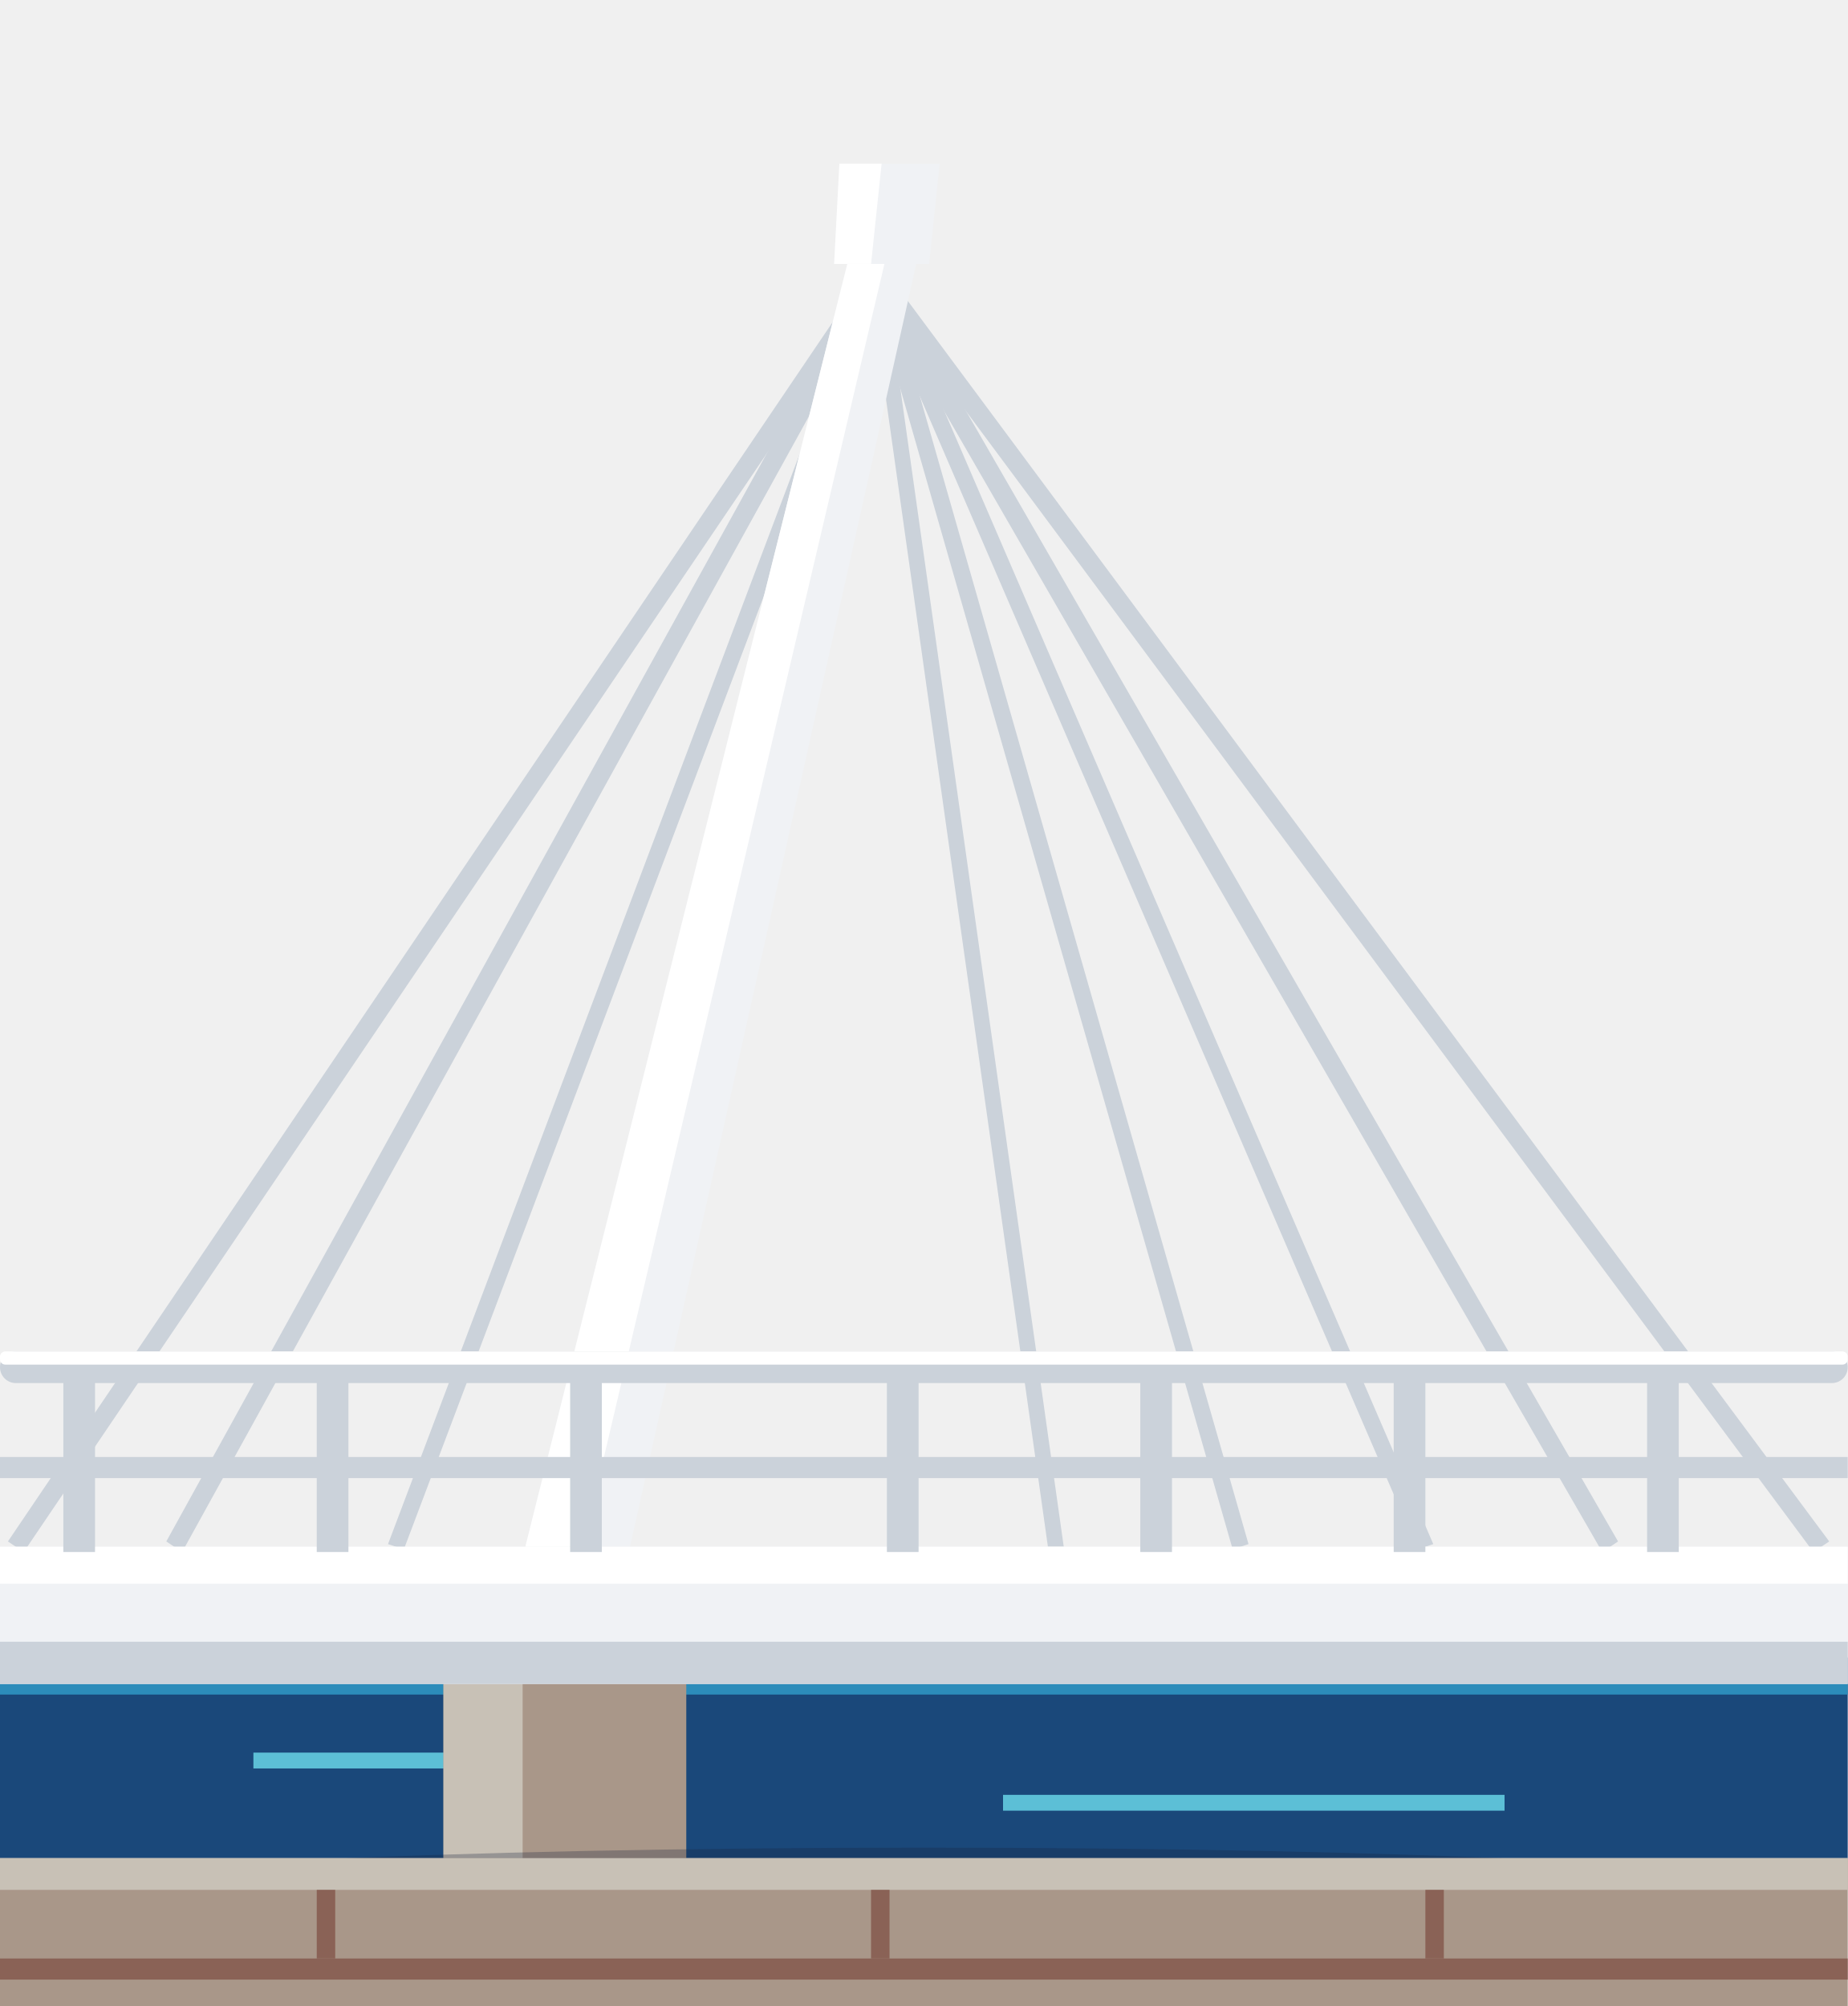
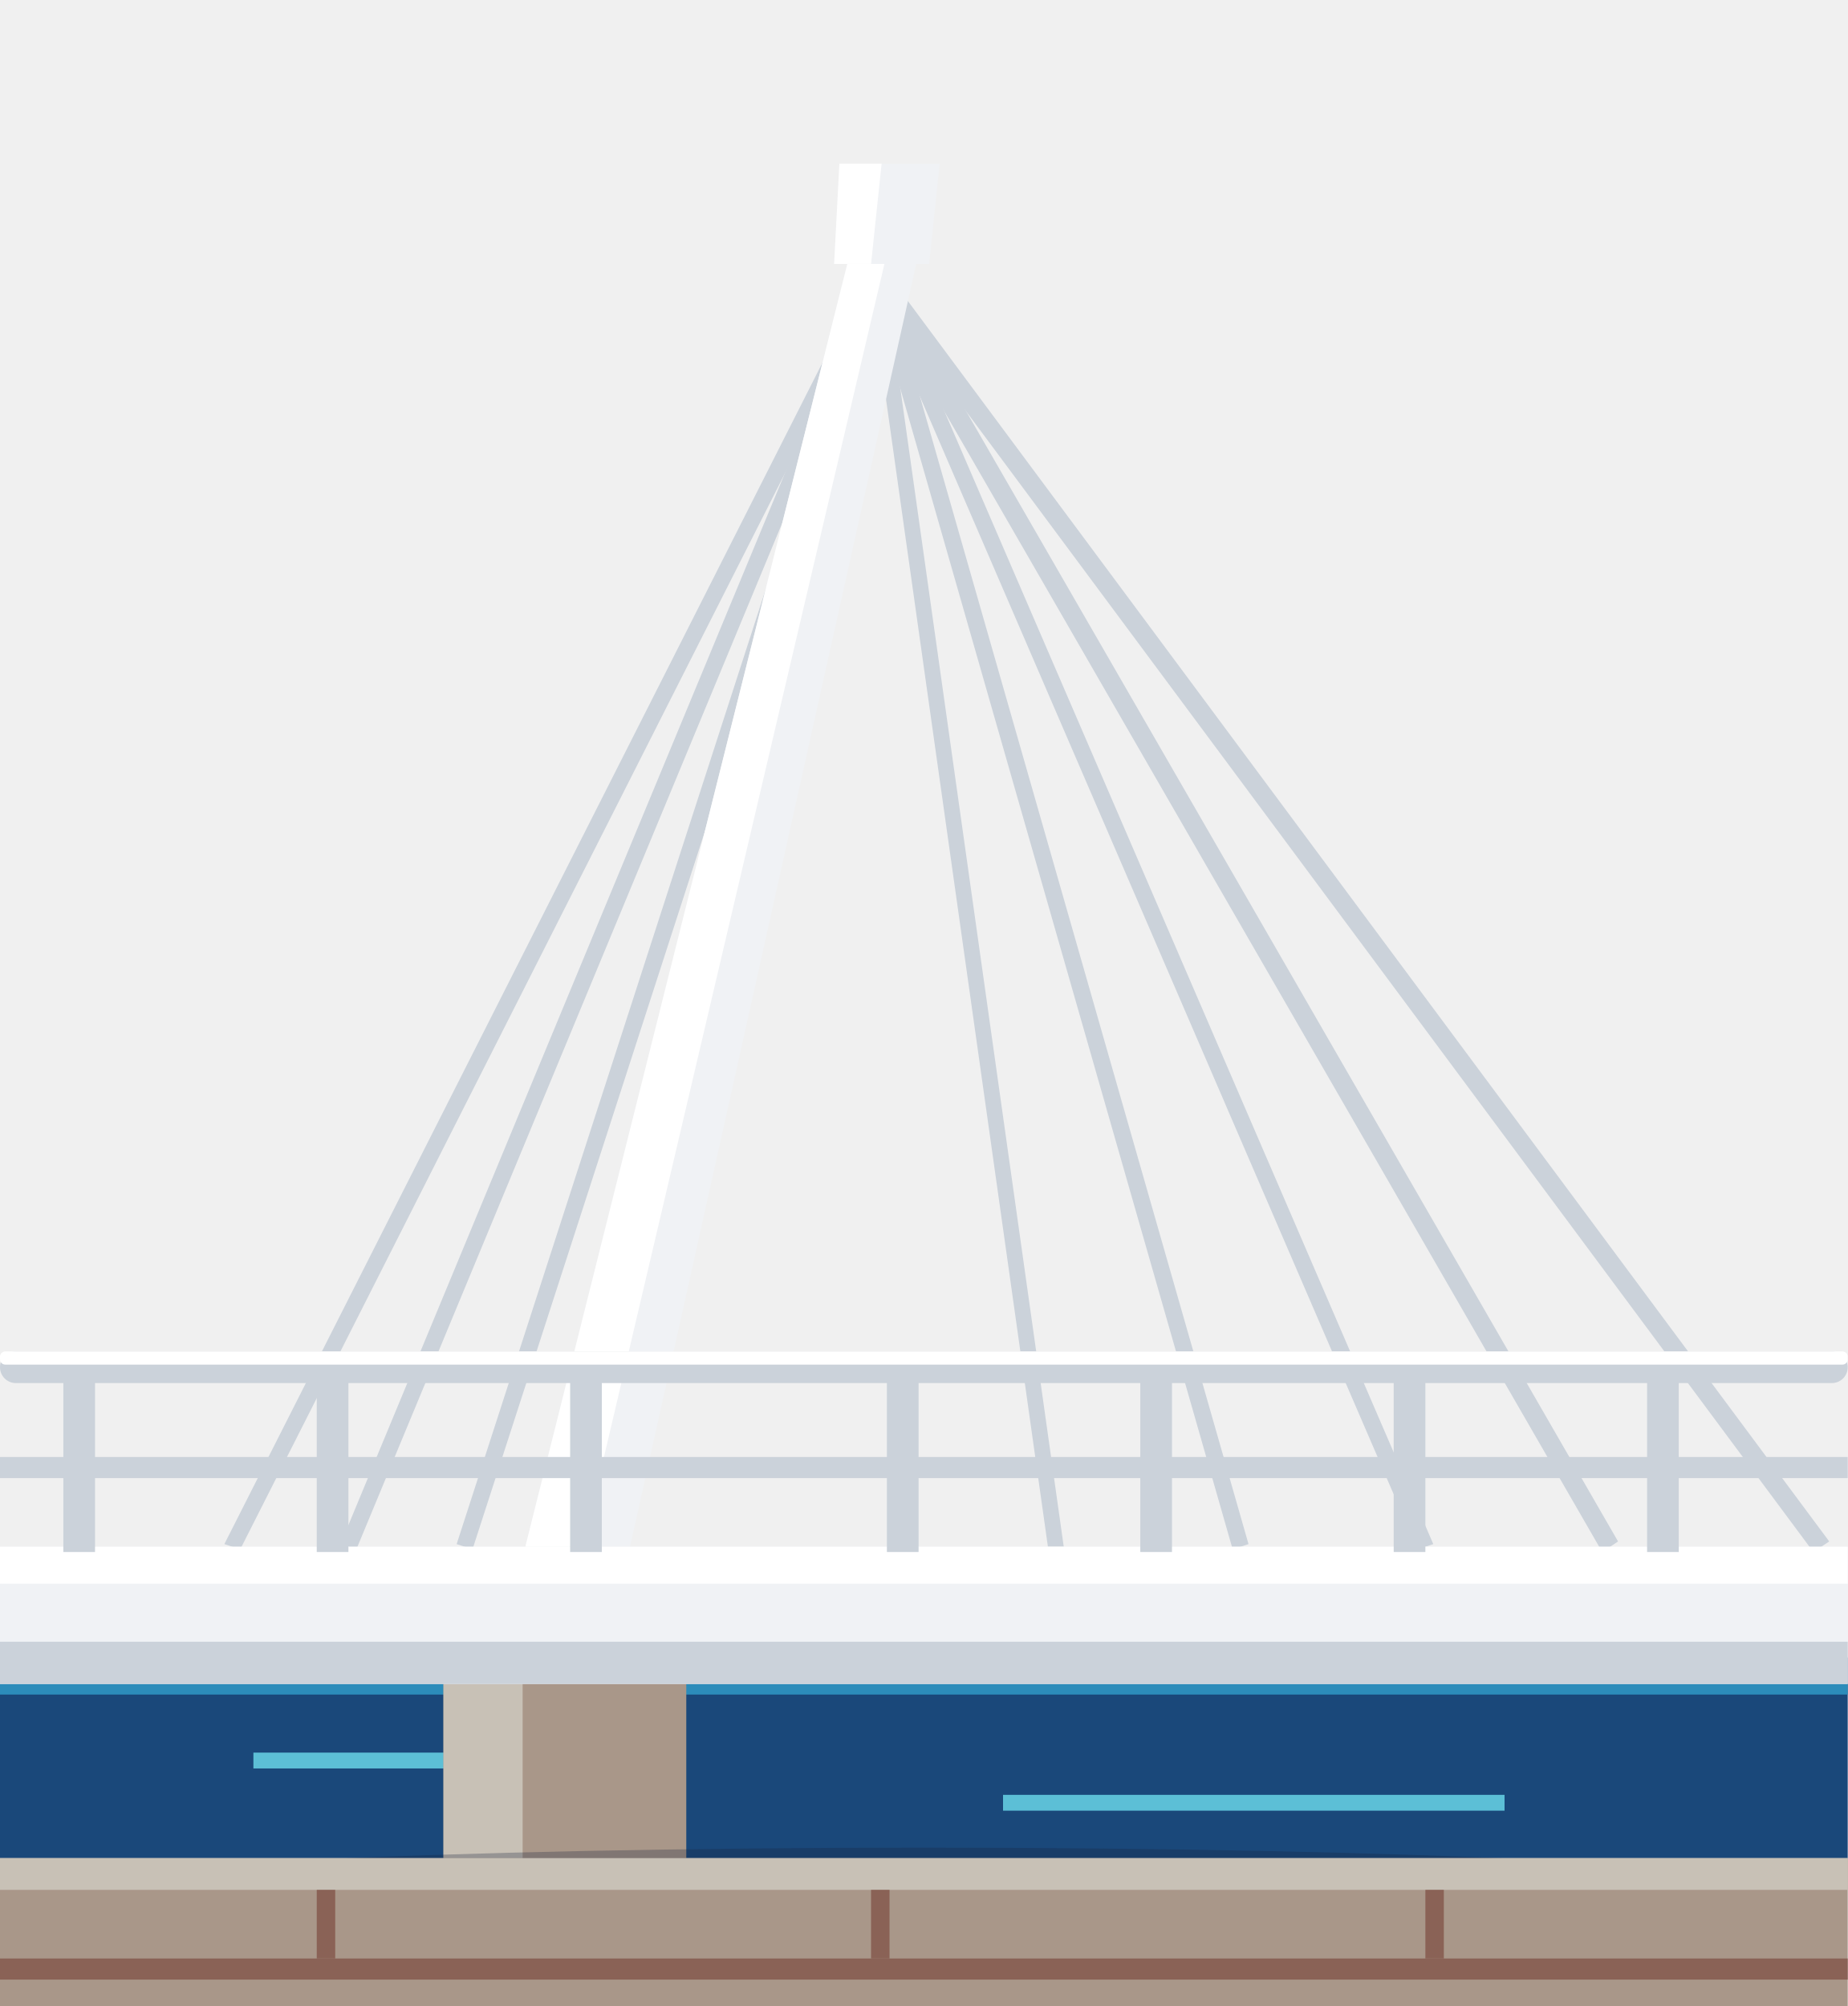
<svg xmlns="http://www.w3.org/2000/svg" width="700" height="760" viewBox="0 0 700 760" shape-rendering="geometricPrecision">
  <rect x="0" y="628" width="700" height="76" fill="#1a487a" />
  <rect x="0" y="628" width="700" height="14" fill="#2c8cba" />
  <rect x="96" y="664" width="150" height="6" fill="#5cbfd6" />
  <rect x="380" y="680" width="190" height="6" fill="#5cbfd6" />
  <rect x="168" y="596" width="92" height="118" fill="#a99789" />
  <rect x="168" y="596" width="30" height="118" fill="#c8c1b6" />
  <rect x="168" y="596" width="92" height="14" fill="#c8c1b6" />
  <polygon points="329,104 335,104 403,586 397,586" fill="#cbd2da" />
  <polygon points="329,105 335,103 473,585 467,587" fill="#cbd2da" />
  <polygon points="329,105 335,103 543,585 537,587" fill="#cbd2da" />
  <polygon points="329,106 335,102 613,584 607,588" fill="#cbd2da" />
  <polygon points="329,106 335,102 693,584 687,588" fill="#cbd2da" />
-   <polygon points="329,103 335,105 153,587 147,585" fill="#cbd2da" />
-   <polygon points="329,102 335,106 69,588 63,584" fill="#cbd2da" />
-   <polygon points="329,102 335,106 9,588 3,584" fill="#cbd2da" />
+   <polygon points="329,103 335,105 179,587 173,585" fill="#cbd2da" />
+   <polygon points="329,103 335,105 135,587 129,585" fill="#cbd2da" />
+   <polygon points="329,103 335,105 91,587 85,585" fill="#cbd2da" />
  <path d="M 322 96 L 348 96 L 236 598 L 196 598 Z" fill="#f0f2f5" />
  <path d="M 322 96 L 336 96 L 218 598 L 196 598 Z" fill="#ffffff" />
  <path d="M 318 62 L 356 62 L 352 100 L 316 100 Z" fill="#f0f2f5" />
  <path d="M 318 62 L 334 62 L 330 100 L 316 100 Z" fill="#ffffff" />
  <rect x="0" y="586" width="700" height="52" fill="#f0f2f5" />
  <rect x="0" y="586" width="700" height="14" fill="#ffffff" />
  <rect x="0" y="622" width="700" height="16" fill="#cbd2da" />
  <rect x="0" y="512" width="700" height="12" rx="6" fill="#cbd2da" />
  <rect x="0" y="512" width="700" height="5" rx="2" fill="#ffffff" />
  <rect x="24" y="520" width="12" height="68" fill="#cbd2da" />
  <rect x="120" y="520" width="12" height="68" fill="#cbd2da" />
  <rect x="216" y="520" width="12" height="68" fill="#cbd2da" />
  <rect x="336" y="520" width="12" height="68" fill="#cbd2da" />
  <rect x="432" y="520" width="12" height="68" fill="#cbd2da" />
  <rect x="528" y="520" width="12" height="68" fill="#cbd2da" />
  <rect x="624" y="520" width="12" height="68" fill="#cbd2da" />
  <rect x="0" y="552" width="700" height="8" fill="#cbd2da" />
  <ellipse cx="350" cy="716" rx="330" ry="16" fill="#16203a" opacity="0.28" />
  <rect x="0" y="704" width="700" height="56" fill="#a99789" />
  <rect x="0" y="704" width="700" height="12" fill="#c8c1b6" />
  <rect x="0" y="742" width="700" height="8" fill="#8a6256" />
  <rect x="120" y="716" width="7" height="26" fill="#8a6256" />
  <rect x="330" y="716" width="7" height="26" fill="#8a6256" />
  <rect x="540" y="716" width="7" height="26" fill="#8a6256" />
</svg>
